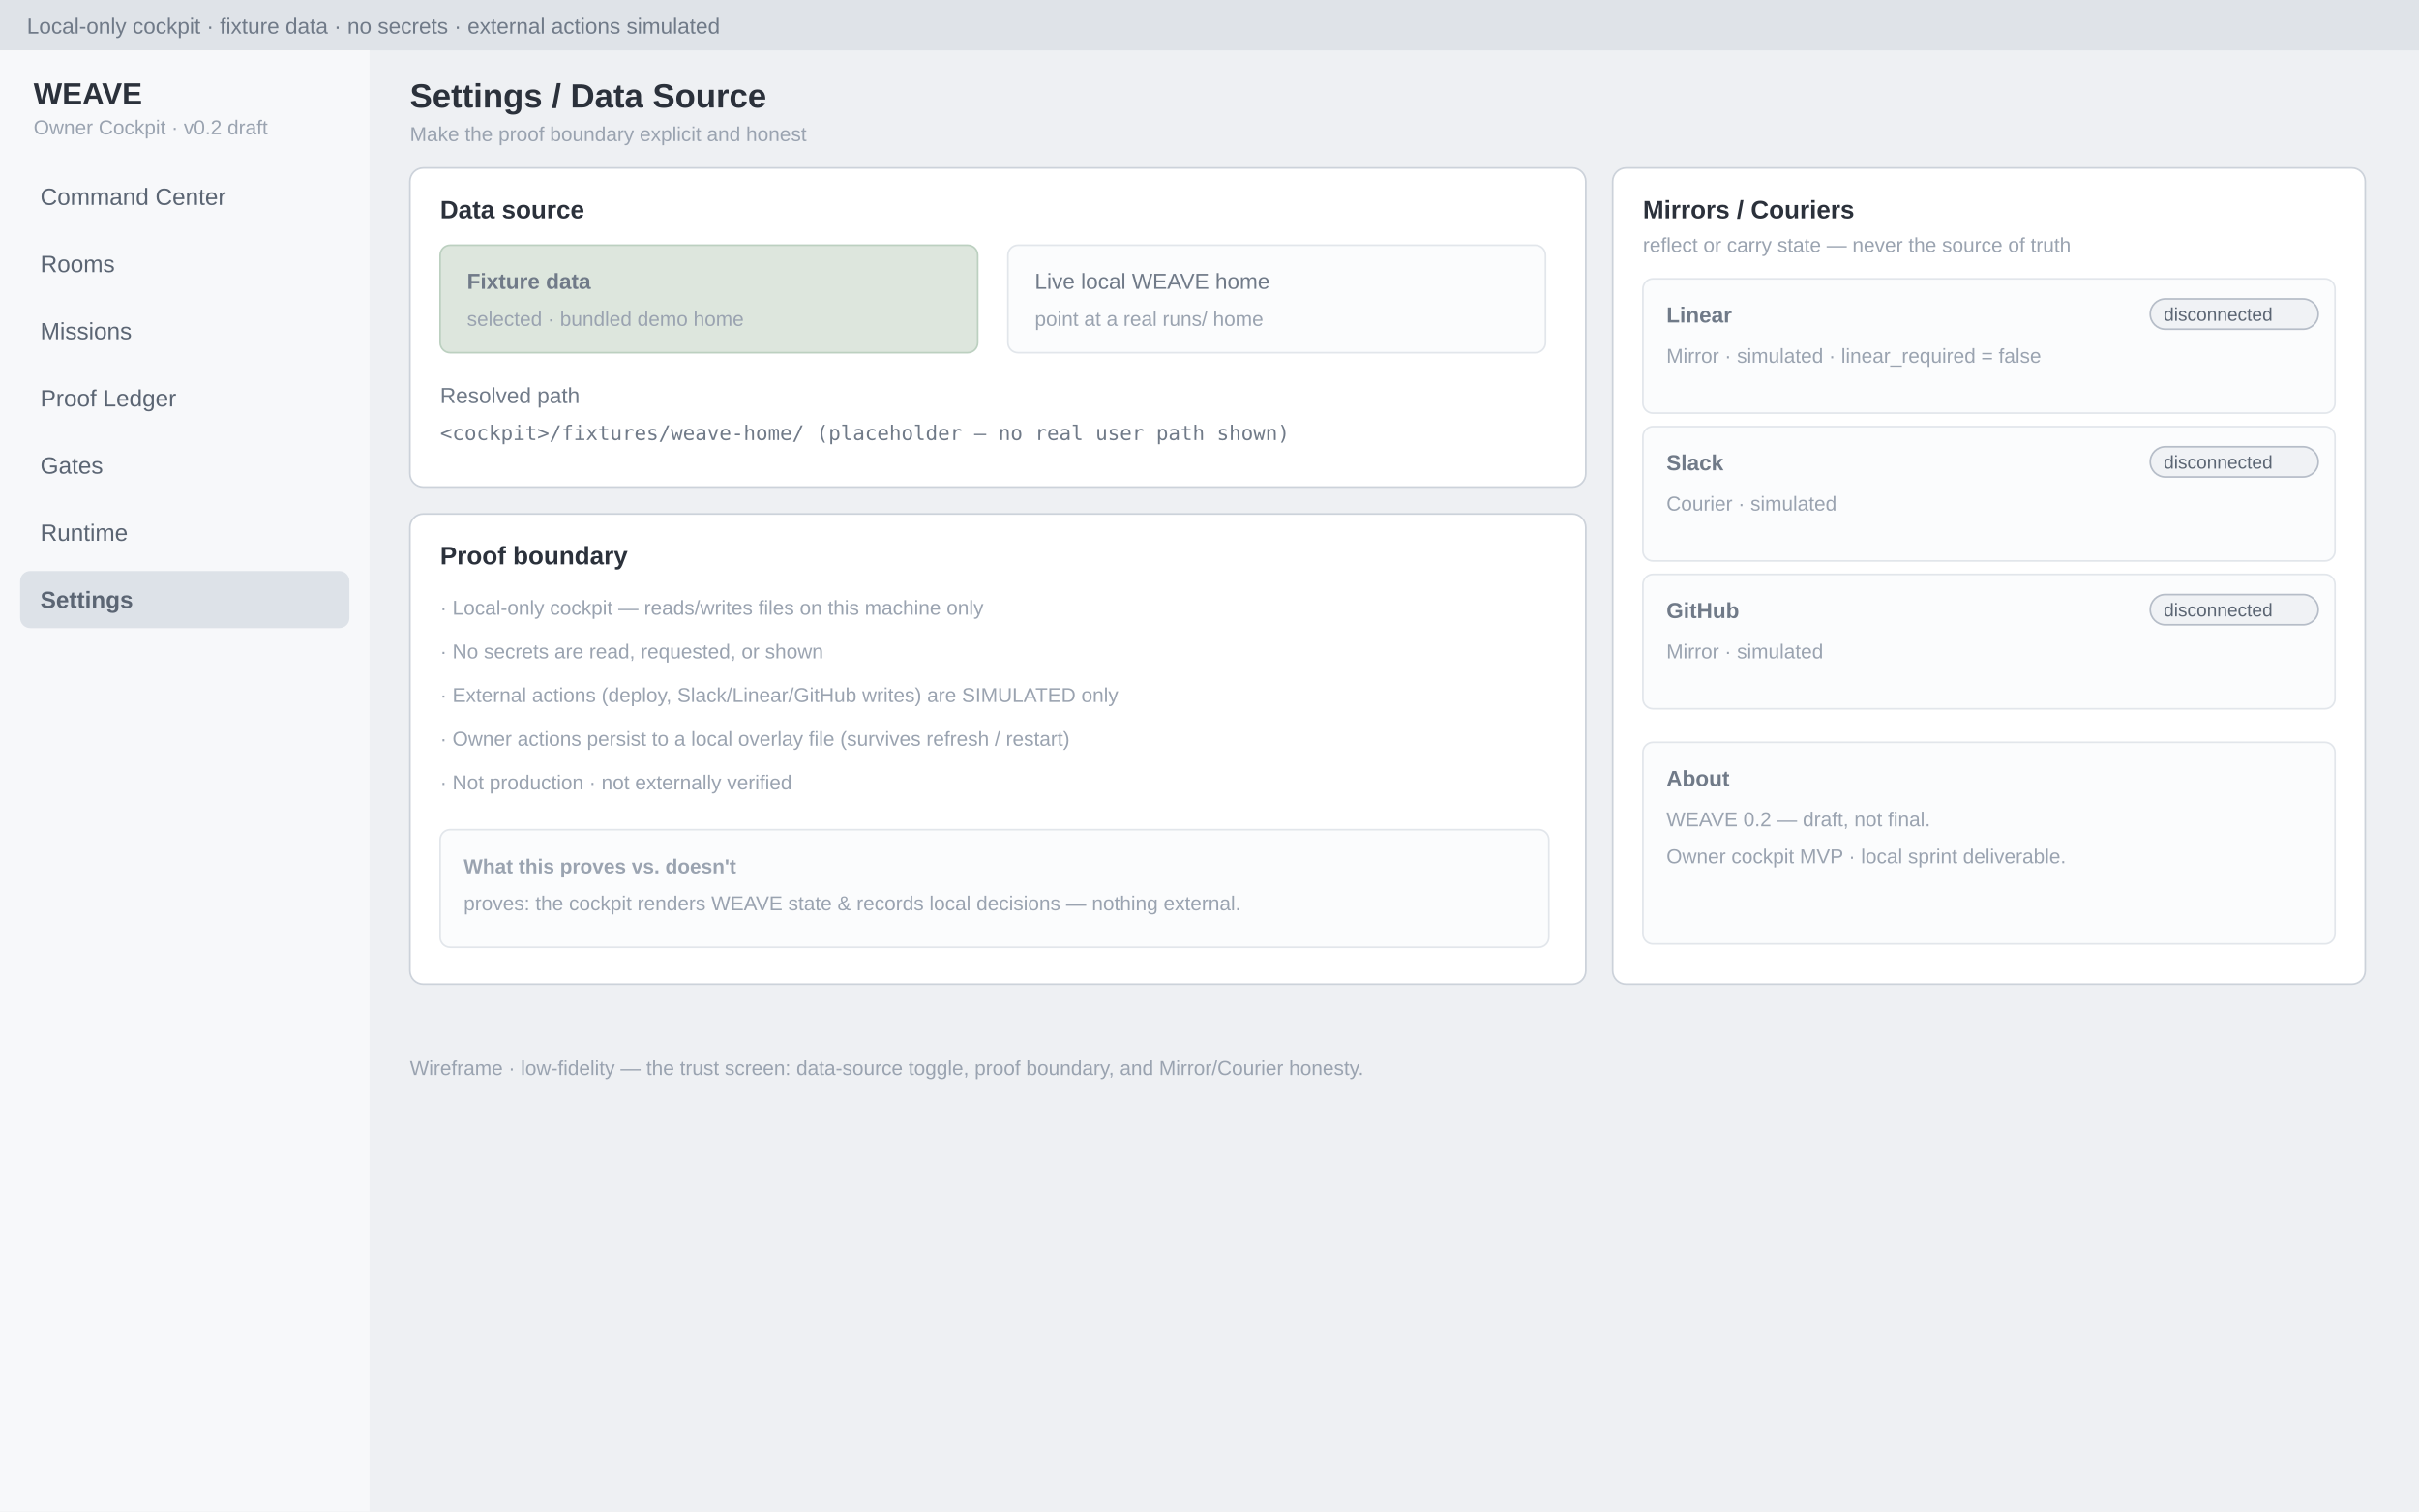
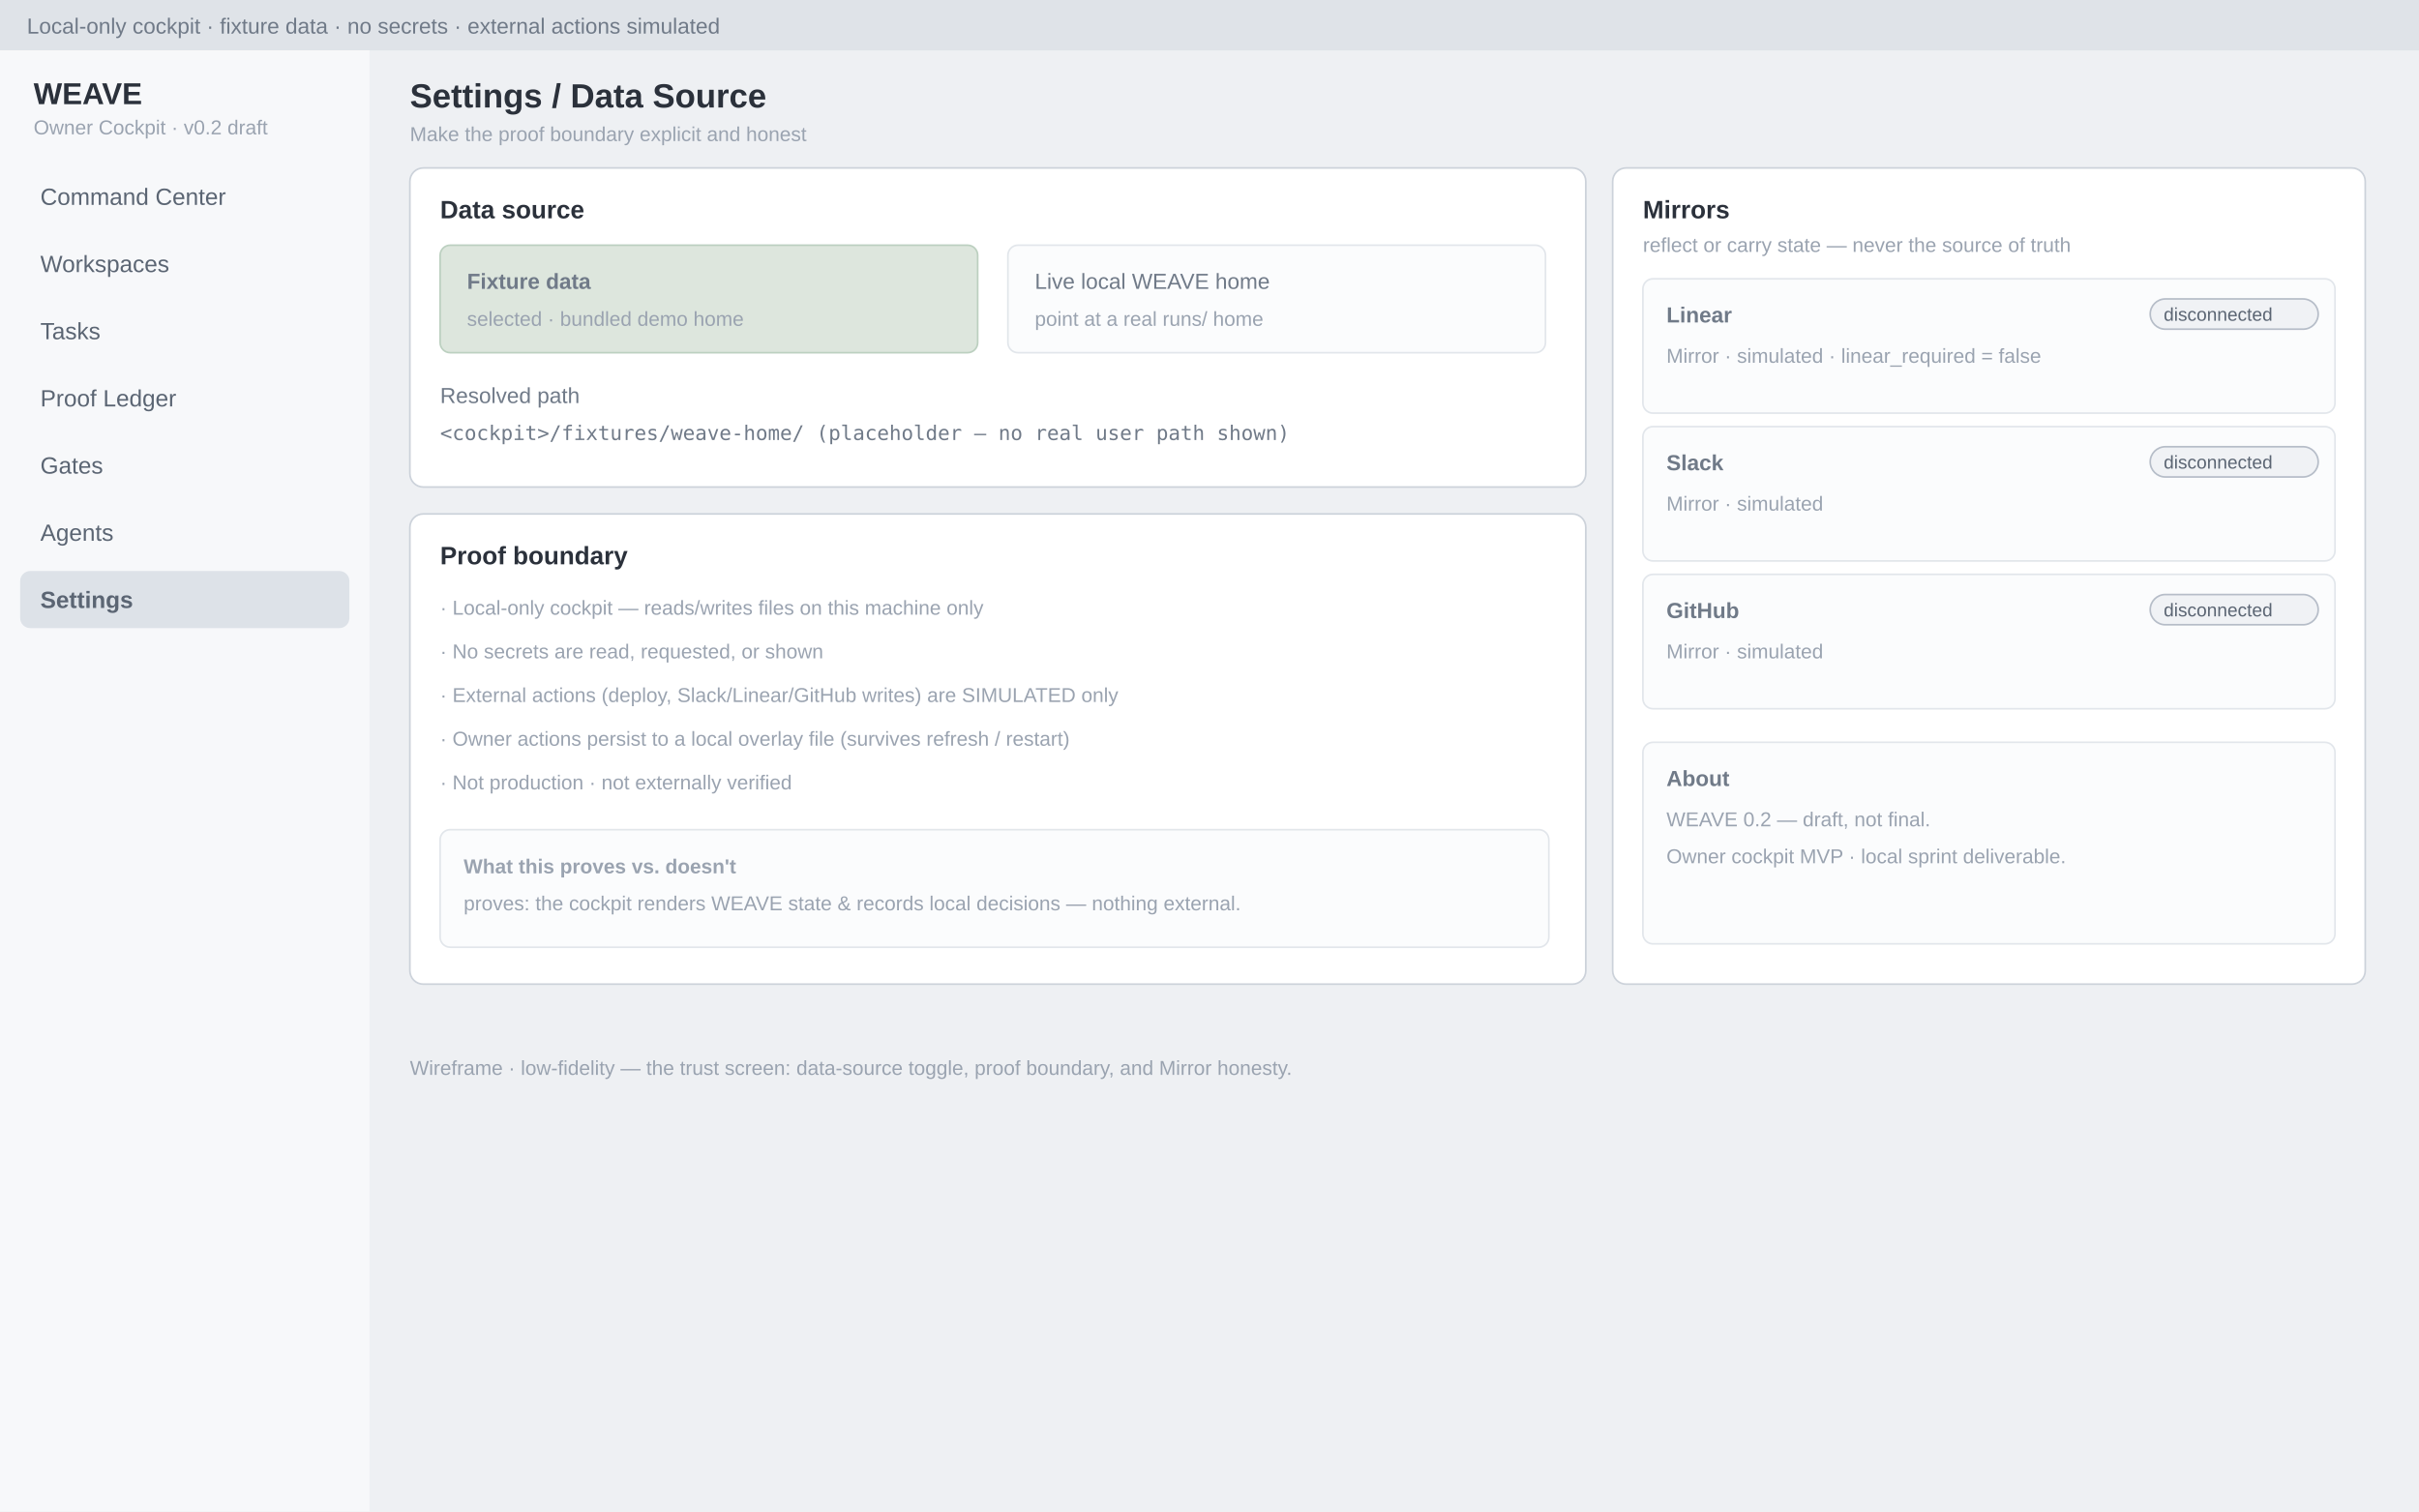
<svg xmlns="http://www.w3.org/2000/svg" viewBox="0 0 1440 900" font-family="Segoe UI, Arial, sans-serif">
  <style>
    .page{fill:#eef0f3}.banner{fill:#dfe3e8}.nav{fill:#f7f8fa}
    .navItem{fill:#5b6573;font-size:14px}.navActive{fill:#dde2e8}
    .brand{fill:#2b313b;font-weight:700;font-size:18px}.sub{fill:#9aa3b0;font-size:12px}
    .panel{fill:#ffffff;stroke:#ccd2da}.title{fill:#2b313b;font-weight:700;font-size:20px}
    .h2{fill:#2b313b;font-weight:600;font-size:15px}.label{fill:#707a88;font-size:13px}
    .muted{fill:#9aa3b0;font-size:12px}.chip{fill:#f0f2f5;stroke:#b6bdc8}.chipT{fill:#5b6573;font-size:11px}
    .row{fill:#fbfcfd;stroke:#e2e6eb}.sel{fill:#dde6dd;stroke:#bcd0c0}.mono{font-family:Consolas,monospace;fill:#707a88;font-size:12px}
  </style>
  <rect class="page" width="1440" height="900" />
  <rect class="banner" width="1440" height="30" />
  <text x="16" y="20" class="label">Local-only cockpit · fixture data · no secrets · external actions simulated</text>
  <rect class="nav" y="30" width="220" height="870" />
  <text x="20" y="62" class="brand">WEAVE</text>
  <text x="20" y="80" class="sub">Owner Cockpit · v0.2 draft</text>
  <text x="24" y="122" class="navItem">Command Center</text>
-   <text x="24" y="162" class="navItem">Rooms</text>
-   <text x="24" y="202" class="navItem">Missions</text>
+   <text x="24" y="162" class="navItem">Workspaces</text>
+   <text x="24" y="202" class="navItem">Tasks</text>
  <text x="24" y="242" class="navItem">Proof Ledger</text>
  <text x="24" y="282" class="navItem">Gates</text>
-   <text x="24" y="322" class="navItem">Runtime</text>
+   <text x="24" y="322" class="navItem">Agents</text>
  <rect class="navActive" x="12" y="340" width="196" height="34" rx="6" />
  <text x="24" y="362" class="navItem" font-weight="700" fill="#2b313b">Settings</text>
  <text x="244" y="64" class="title">Settings / Data Source</text>
  <text x="244" y="84" class="muted">Make the proof boundary explicit and honest</text>
  <rect class="panel" x="244" y="100" width="700" height="190" rx="8" />
  <text x="262" y="130" class="h2">Data source</text>
  <rect class="sel" x="262" y="146" width="320" height="64" rx="6" />
  <text x="278" y="172" class="label" font-weight="700">Fixture data</text>
  <text x="278" y="194" class="muted">selected · bundled demo home</text>
  <rect class="row" x="600" y="146" width="320" height="64" rx="6" />
  <text x="616" y="172" class="label">Live local WEAVE home</text>
  <text x="616" y="194" class="muted">point at a real runs/ home</text>
  <text x="262" y="240" class="label">Resolved path</text>
  <text x="262" y="262" class="mono">&lt;cockpit&gt;/fixtures/weave-home/   (placeholder — no real user path shown)</text>
  <rect class="panel" x="244" y="306" width="700" height="280" rx="8" />
  <text x="262" y="336" class="h2">Proof boundary</text>
  <text x="262" y="366" class="muted">· Local-only cockpit — reads/writes files on this machine only</text>
  <text x="262" y="392" class="muted">· No secrets are read, requested, or shown</text>
  <text x="262" y="418" class="muted">· External actions (deploy, Slack/Linear/GitHub writes) are SIMULATED only</text>
  <text x="262" y="444" class="muted">· Owner actions persist to a local overlay file (survives refresh / restart)</text>
  <text x="262" y="470" class="muted">· Not production · not externally verified</text>
  <rect class="row" x="262" y="494" width="660" height="70" rx="6" />
  <text x="276" y="520" class="muted" font-weight="700">What this proves vs. doesn't</text>
  <text x="276" y="542" class="muted">proves: the cockpit renders WEAVE state &amp; records local decisions — nothing external.</text>
  <rect class="panel" x="960" y="100" width="448" height="486" rx="8" />
-   <text x="978" y="130" class="h2">Mirrors / Couriers</text>
+   <text x="978" y="130" class="h2">Mirrors</text>
  <text x="978" y="150" class="muted">reflect or carry state — never the source of truth</text>
  <rect class="row" x="978" y="166" width="412" height="80" rx="6" />
  <text x="992" y="192" class="label" font-weight="700">Linear</text>
  <rect class="chip" x="1280" y="178" width="100" height="18" rx="9" />
  <text x="1288" y="191" class="chipT">disconnected</text>
  <text x="992" y="216" class="muted">Mirror · simulated · linear_required = false</text>
  <rect class="row" x="978" y="254" width="412" height="80" rx="6" />
  <text x="992" y="280" class="label" font-weight="700">Slack</text>
  <rect class="chip" x="1280" y="266" width="100" height="18" rx="9" />
  <text x="1288" y="279" class="chipT">disconnected</text>
-   <text x="992" y="304" class="muted">Courier · simulated</text>
+   <text x="992" y="304" class="muted">Mirror · simulated</text>
  <rect class="row" x="978" y="342" width="412" height="80" rx="6" />
  <text x="992" y="368" class="label" font-weight="700">GitHub</text>
  <rect class="chip" x="1280" y="354" width="100" height="18" rx="9" />
  <text x="1288" y="367" class="chipT">disconnected</text>
  <text x="992" y="392" class="muted">Mirror · simulated</text>
  <rect class="row" x="978" y="442" width="412" height="120" rx="6" />
  <text x="992" y="468" class="label" font-weight="700">About</text>
  <text x="992" y="492" class="muted">WEAVE 0.2 — draft, not final.</text>
  <text x="992" y="514" class="muted">Owner cockpit MVP · local sprint deliverable.</text>
-   <text x="244" y="640" class="muted">Wireframe · low-fidelity — the trust screen: data-source toggle, proof boundary, and Mirror/Courier honesty.</text>
+   <text x="244" y="640" class="muted">Wireframe · low-fidelity — the trust screen: data-source toggle, proof boundary, and Mirror honesty.</text>
</svg>
